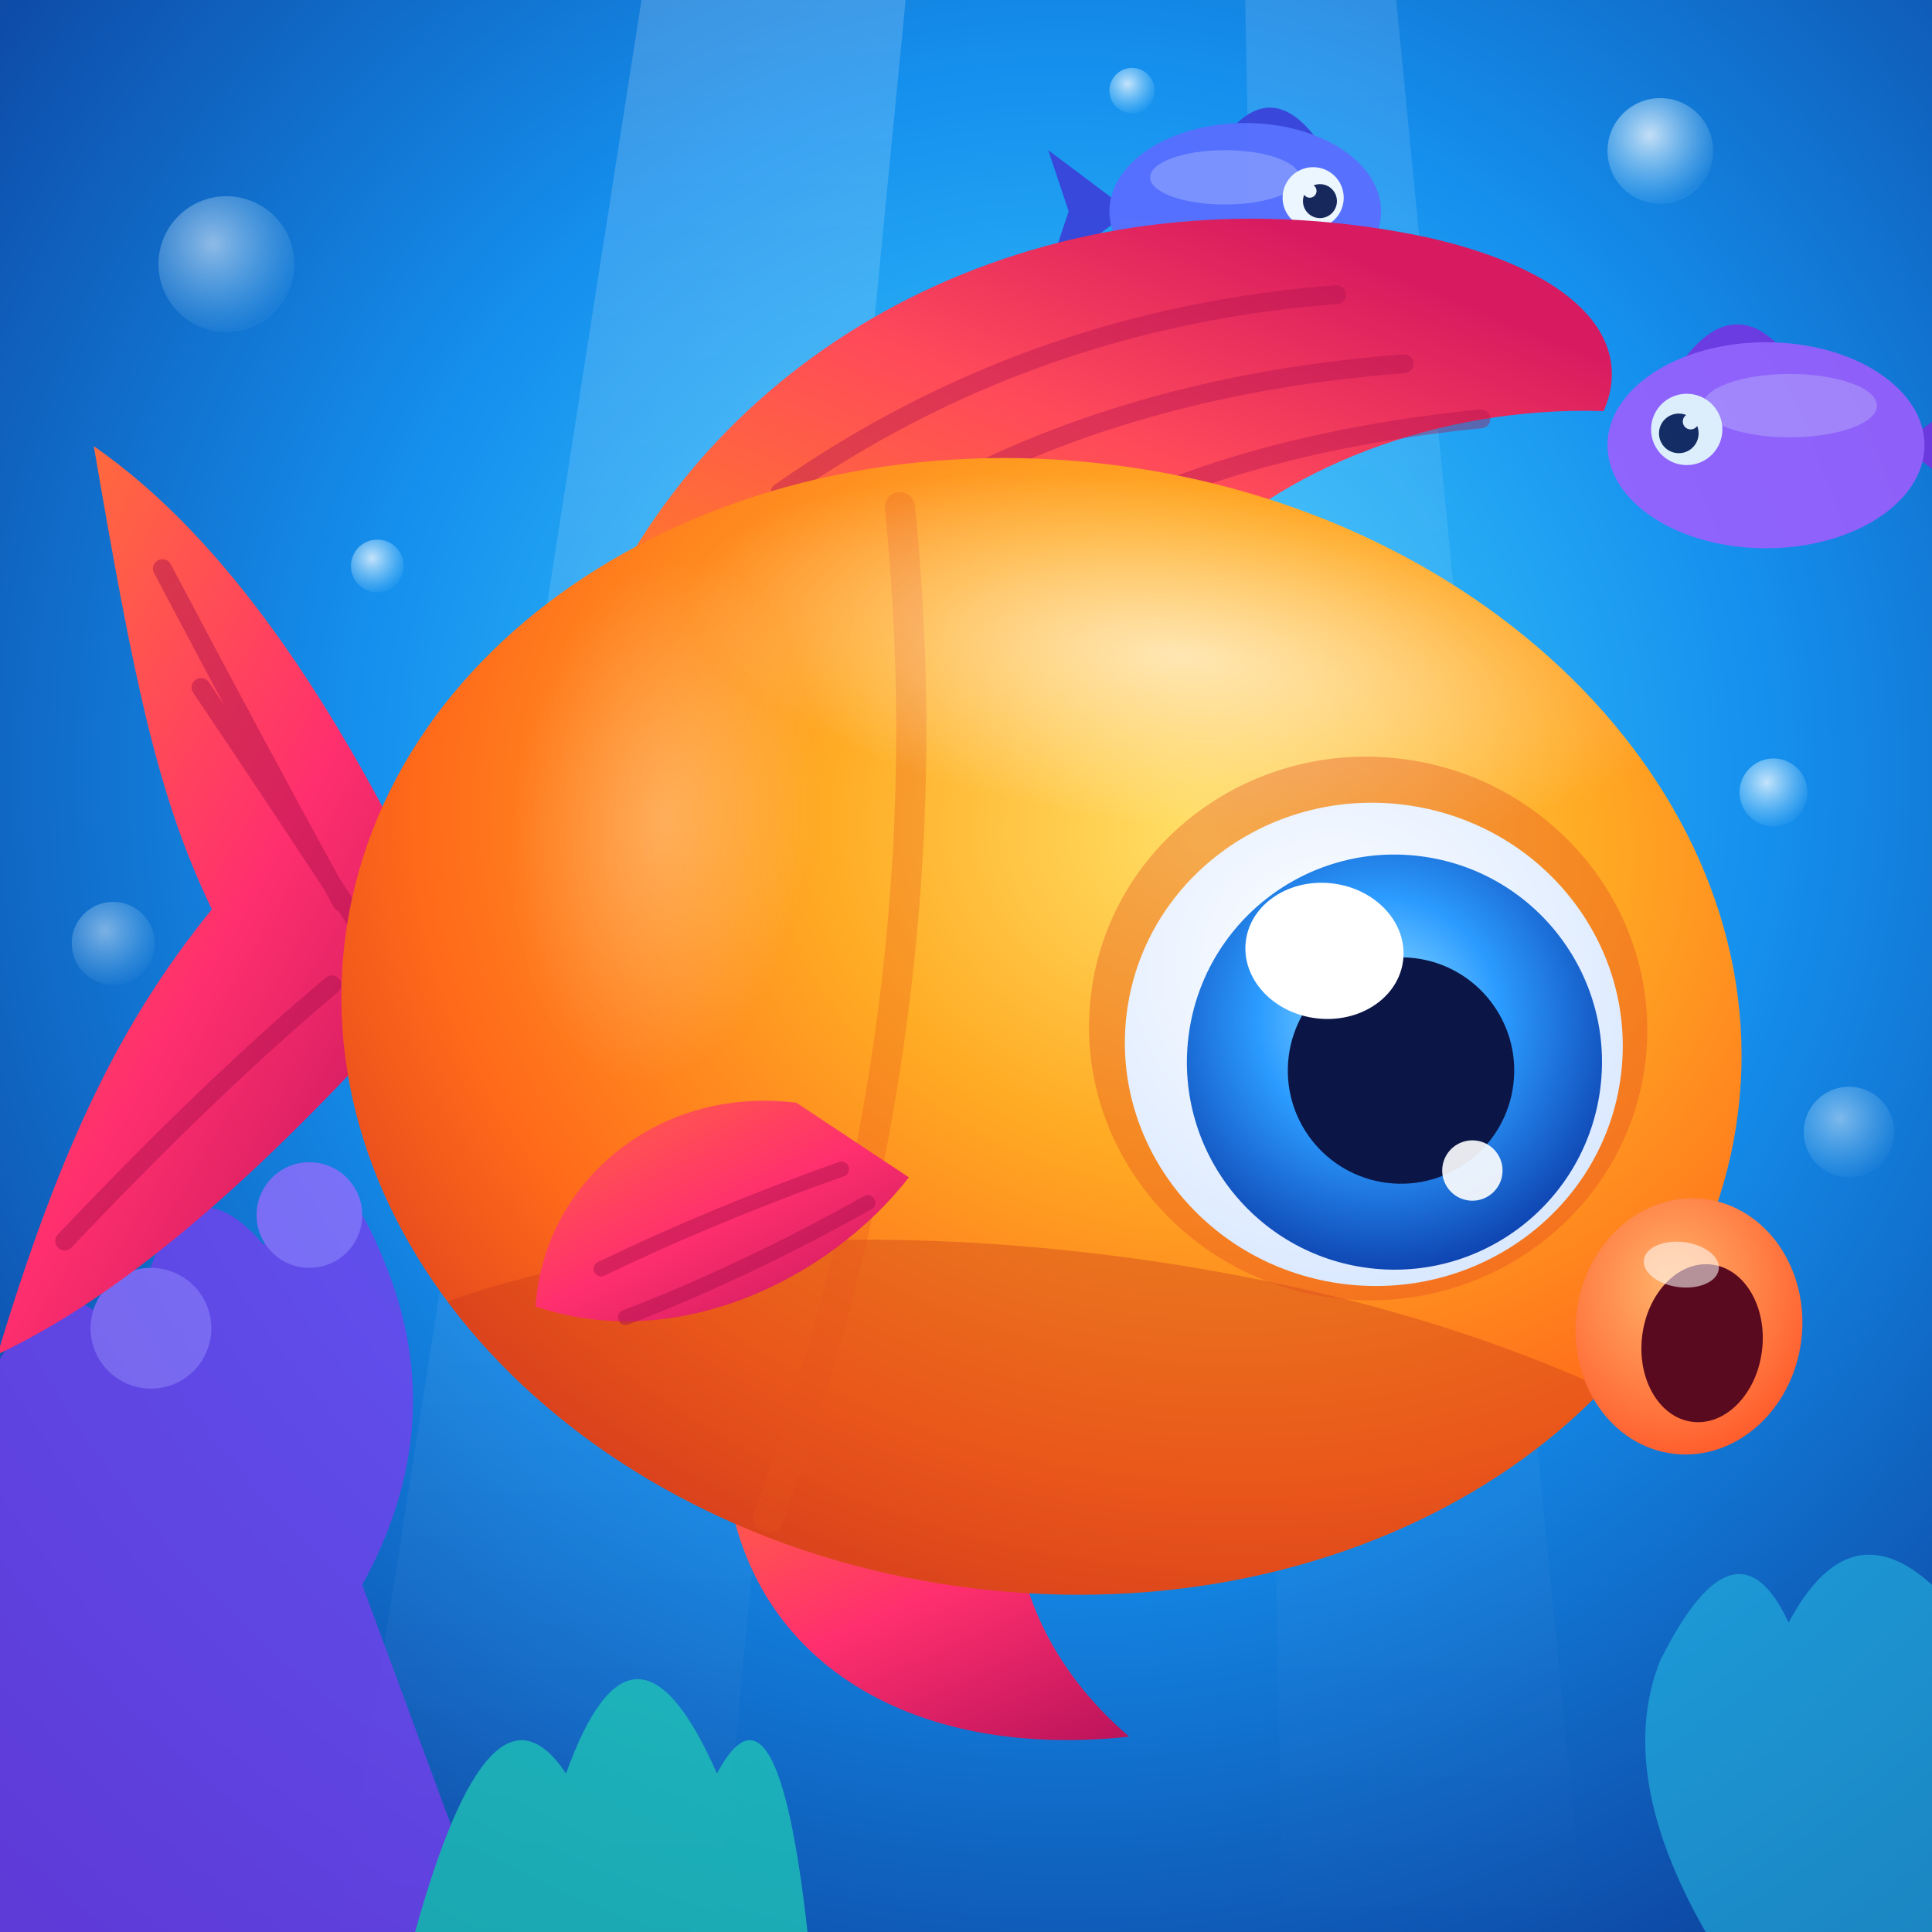
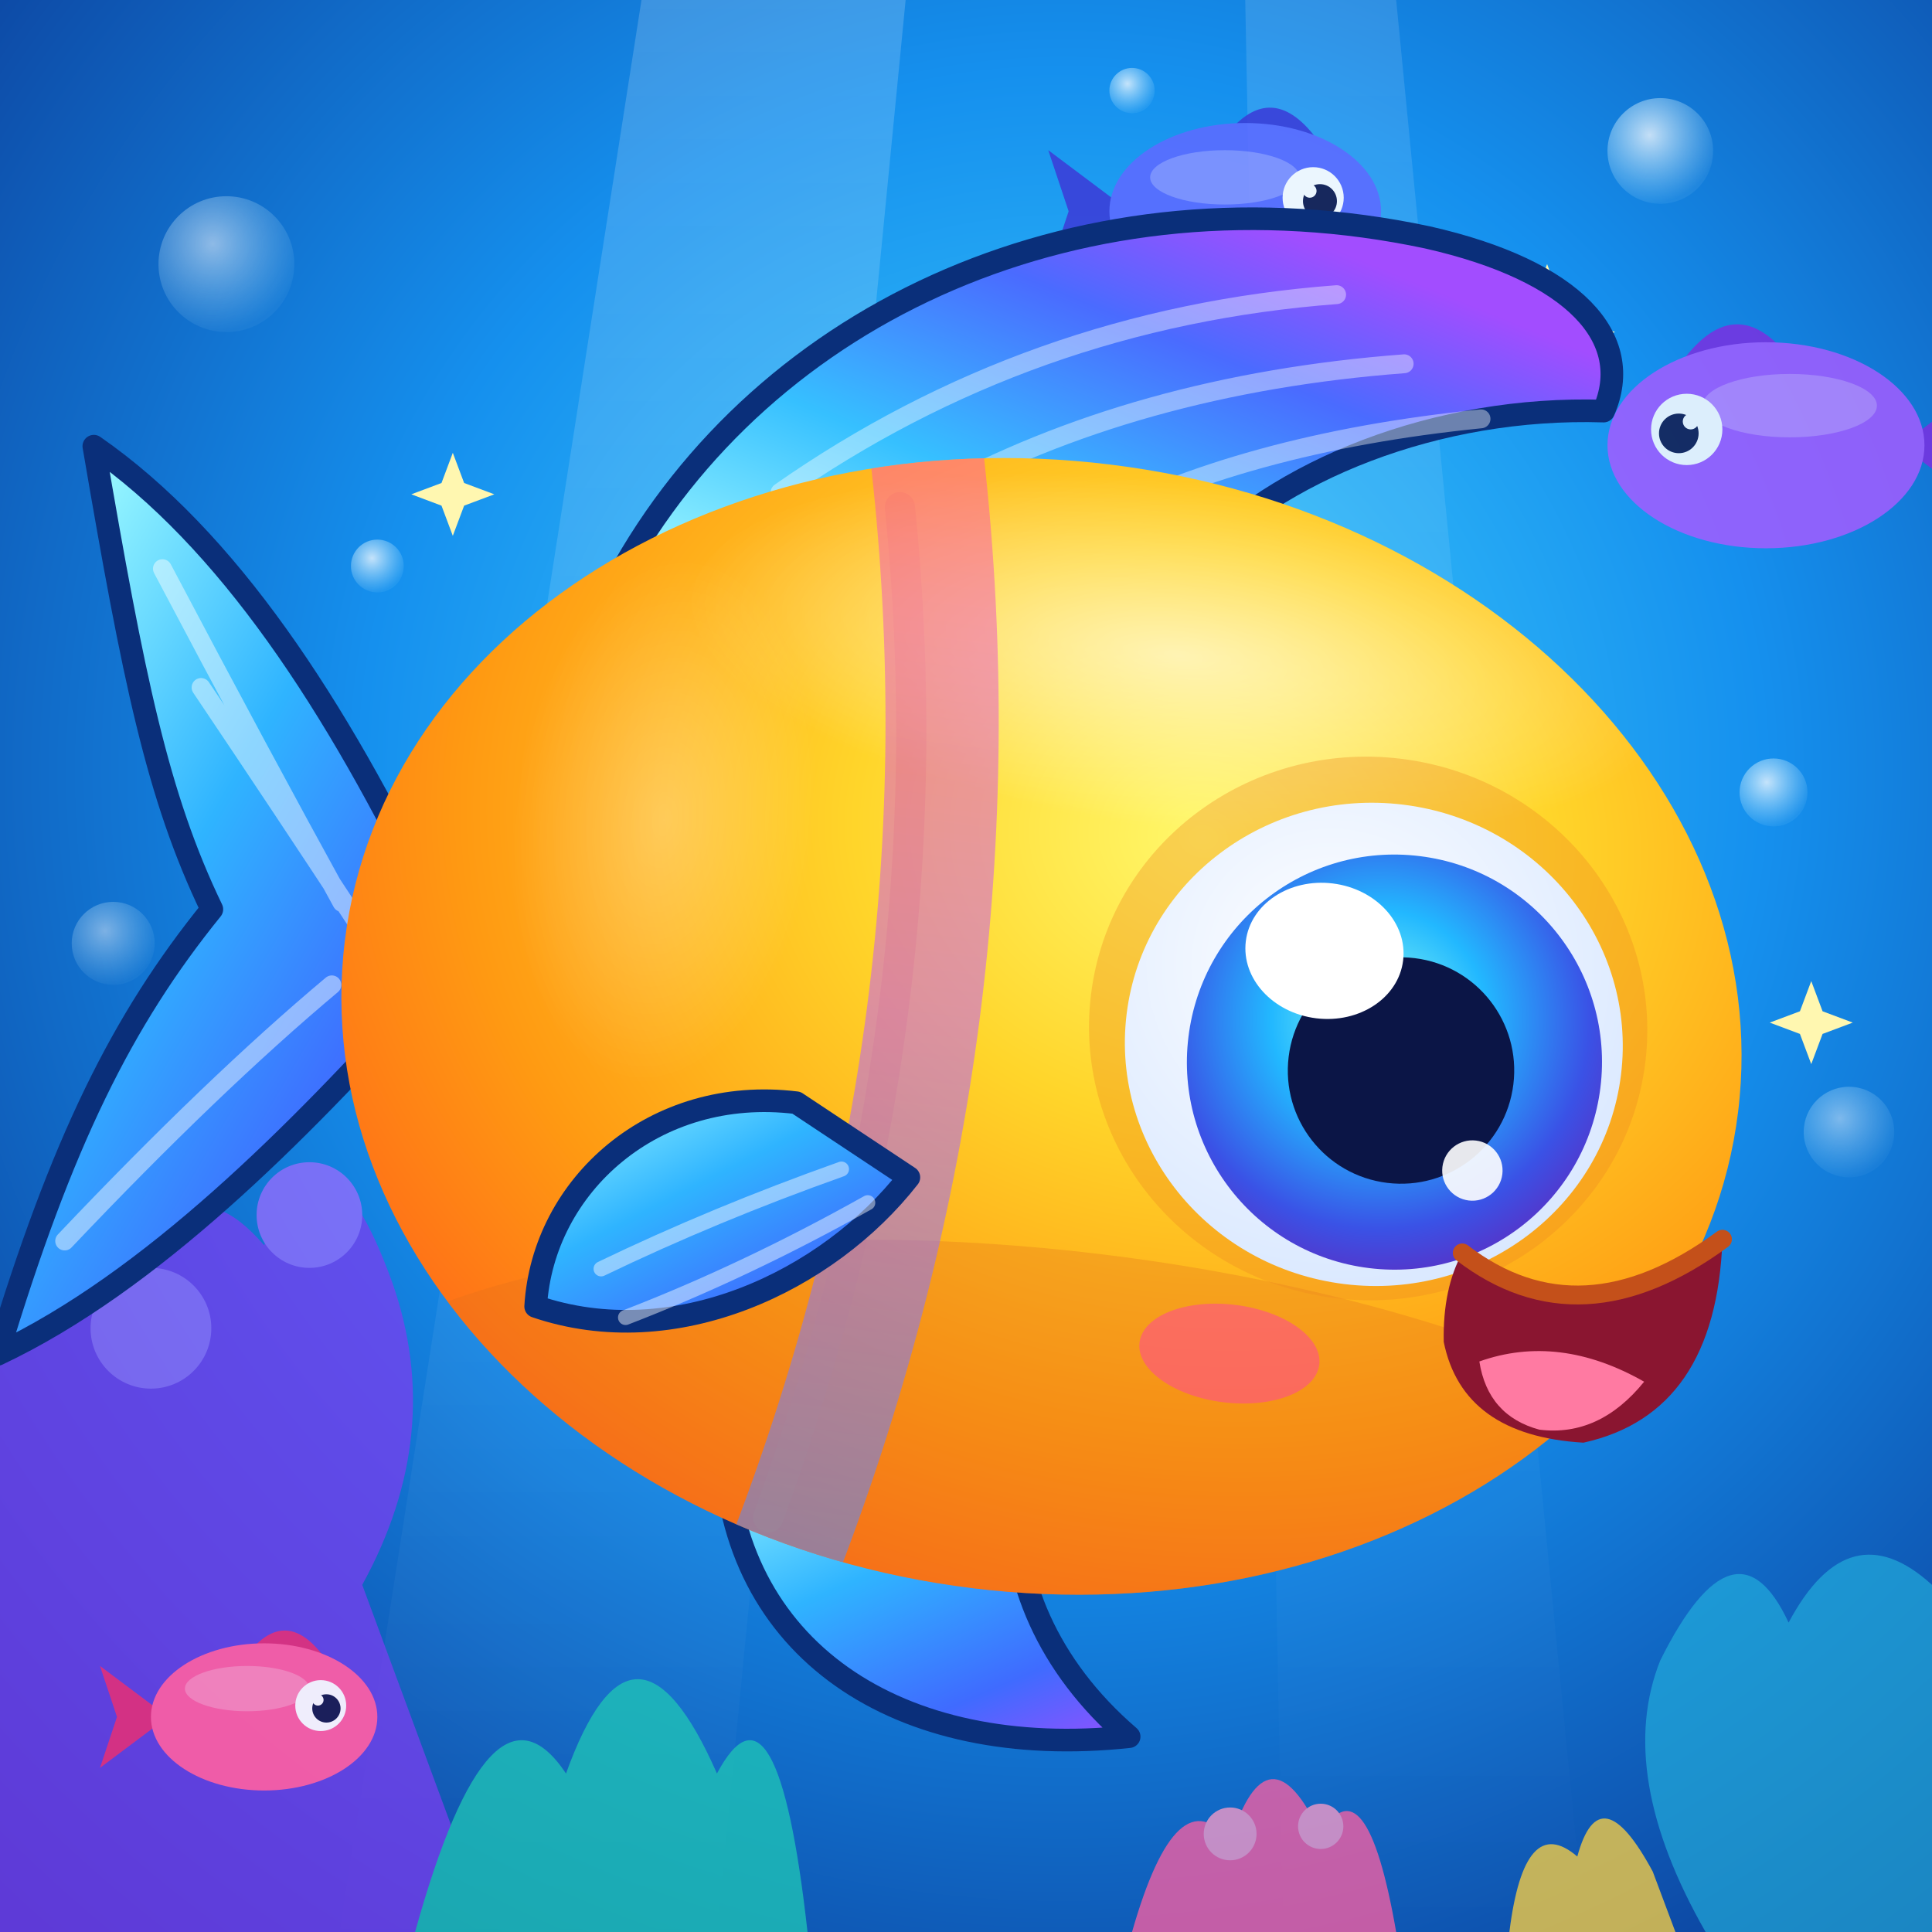
<svg xmlns="http://www.w3.org/2000/svg" viewBox="0 0 512 512" width="512" height="512">
  <defs>
    <radialGradient id="sea" cx="0.55" cy="0.4" r="0.8">
      <stop offset="0" stop-color="#43d6ff" />
      <stop offset="0.45" stop-color="#1590ee" />
      <stop offset="1" stop-color="#0a2f8a" />
    </radialGradient>
    <linearGradient id="ray" x1="0" y1="0" x2="0" y2="1">
      <stop offset="0" stop-color="#ffffff" stop-opacity="0.35" />
      <stop offset="1" stop-color="#ffffff" stop-opacity="0" />
    </linearGradient>
    <radialGradient id="bokeh" cx="0.4" cy="0.35" r="0.65">
      <stop offset="0" stop-color="#ffffff" stop-opacity="0.75" />
      <stop offset="1" stop-color="#bfefff" stop-opacity="0.08" />
    </radialGradient>
  </defs>
  <rect width="512" height="512" fill="url(#sea)" />
  <path d="M170 0 L240 0 L190 512 L90 512 Z" fill="url(#ray)" opacity="0.5" />
  <path d="M330 0 L370 0 L420 512 L340 512 Z" fill="url(#ray)" opacity="0.35" />
  <g opacity="0.75">
    <path d="M0 512 L0 360 Q20 330 34 360 Q44 300 70 330 Q86 290 104 340 Q118 380 96 420 L130 512 Z" fill="#7a3df0" />
    <circle cx="40" cy="352" r="16" fill="#9b6bff" />
    <circle cx="82" cy="322" r="14" fill="#9b6bff" />
    <path d="M110 512 Q130 440 150 470 Q168 420 190 470 Q206 440 214 512 Z" fill="#1fc7b6" />
    <path d="M512 512 L512 420 Q490 400 474 430 Q460 400 440 440 Q428 470 452 512 Z" fill="#25b8e0" opacity="0.8" />
+     <path d="M300 512 Q312 470 326 488 Q336 456 350 486 Q362 466 370 512 Z" fill="#ff5fa2" />
+     <circle cx="326" cy="486" r="7" fill="#ff9cc8" />
+     <circle cx="350" cy="484" r="6" fill="#ff9cc8" />
+     <path d="M400 512 Q404 480 418 492 Q424 470 438 496 L444 512 Z" fill="#ffd23f" />
  </g>
  <g transform="translate(330 56) scale(0.9 0.9)" opacity="0.9">
    <path d="M-34 0 L-58 -18 L-52 0 L-58 18 Z" fill="#3a3fd8" />
    <path d="M-6 -22 Q8 -40 22 -20 Z" fill="#3a3fd8" />
    <ellipse cx="0" cy="0" rx="40" ry="26" fill="#5b6cff" />
    <ellipse cx="-6" cy="-10" rx="22" ry="8" fill="#ffffff" opacity="0.25" />
    <circle cx="20" cy="-4" r="9" fill="#ffffff" />
    <circle cx="22" cy="-3" r="5" fill="#141b4d" />
    <circle cx="19" cy="-6" r="2" fill="#ffffff" />
  </g>
  <g transform="translate(468 118) scale(-1.05 1.05)" opacity="0.85">
    <path d="M-34 0 L-58 -18 L-52 0 L-58 18 Z" fill="#7a2fe0" />
    <path d="M-6 -22 Q8 -40 22 -20 Z" fill="#7a2fe0" />
    <ellipse cx="0" cy="0" rx="40" ry="26" fill="#a35cff" />
    <ellipse cx="-6" cy="-10" rx="22" ry="8" fill="#ffffff" opacity="0.25" />
    <circle cx="20" cy="-4" r="9" fill="#ffffff" />
    <circle cx="22" cy="-3" r="5" fill="#141b4d" />
    <circle cx="19" cy="-6" r="2" fill="#ffffff" />
  </g>
+   <g transform="translate(70 455) scale(0.75 0.75)" opacity="0.9">
+     <path d="M-34 0 L-58 -18 L-52 0 L-58 18 Z" fill="#e0307a" />
+     <path d="M-6 -22 Q8 -40 22 -20 Z" fill="#e0307a" />
+     <ellipse cx="0" cy="0" rx="40" ry="26" fill="#ff5fa2" />
+     <ellipse cx="-6" cy="-10" rx="22" ry="8" fill="#ffffff" opacity="0.25" />
+     <circle cx="20" cy="-4" r="9" fill="#ffffff" />
+     <circle cx="22" cy="-3" r="5" fill="#141b4d" />
+     <circle cx="19" cy="-6" r="2" fill="#ffffff" />
+   </g>
+   <g fill="#fff7b0">
+     <path d="M410 70 l5 13 l13 5 l-13 5 l-5 13 l-5 -13 l-13 -5 l13 -5 Z" />
+     <path d="M120 120 l3 8 l8 3 l-8 3 l-3 8 l-3 -8 l-8 -3 l8 -3 Z" />
+     <path d="M480 260 l3 8 l8 3 l-8 3 l-3 8 l-3 -8 l-8 -3 l8 -3 Z" />
+   </g>
  <g>
    <circle cx="440" cy="40" r="14" fill="url(#bokeh)" />
    <circle cx="470" cy="210" r="9" fill="url(#bokeh)" />
    <circle cx="60" cy="70" r="18" fill="url(#bokeh)" opacity="0.7" />
    <circle cx="100" cy="150" r="7" fill="url(#bokeh)" />
    <circle cx="30" cy="250" r="11" fill="url(#bokeh)" opacity="0.6" />
    <circle cx="300" cy="24" r="6" fill="url(#bokeh)" />
    <circle cx="490" cy="300" r="12" fill="url(#bokeh)" opacity="0.6" />
  </g>
  <defs>
    <radialGradient id="body" cx="0.6" cy="0.32" r="0.78">
-       <stop offset="0" stop-color="#ffe066" />
-       <stop offset="0.35" stop-color="#ffab24" />
-       <stop offset="0.72" stop-color="#ff6a1a" />
-       <stop offset="1" stop-color="#d93a1f" />
+       <stop offset="0" stop-color="#fff86b" />
+       <stop offset="0.32" stop-color="#ffd52a" />
+       <stop offset="0.68" stop-color="#ff9a12" />
+       <stop offset="1" stop-color="#ff5e1a" />
    </radialGradient>
    <linearGradient id="fin" x1="0" y1="0" x2="1" y2="1">
-       <stop offset="0" stop-color="#ff6a3d" />
-       <stop offset="0.5" stop-color="#ff2f6e" />
-       <stop offset="1" stop-color="#b8125a" />
+       <stop offset="0" stop-color="#9ffcff" />
+       <stop offset="0.4" stop-color="#2fb4ff" />
+       <stop offset="0.75" stop-color="#3f6bff" />
+       <stop offset="1" stop-color="#9b4dff" />
    </linearGradient>
    <linearGradient id="dorsal" x1="0" y1="1" x2="0.6" y2="0">
-       <stop offset="0" stop-color="#ff7a2a" />
-       <stop offset="0.55" stop-color="#ff4a5a" />
-       <stop offset="1" stop-color="#d81b60" />
+       <stop offset="0" stop-color="#a8fdff" />
+       <stop offset="0.4" stop-color="#36c0ff" />
+       <stop offset="0.75" stop-color="#4a6bff" />
+       <stop offset="1" stop-color="#a24dff" />
    </linearGradient>
    <radialGradient id="iris" cx="0.45" cy="0.4" r="0.65">
-       <stop offset="0" stop-color="#9fe6ff" />
-       <stop offset="0.45" stop-color="#2b9bff" />
-       <stop offset="1" stop-color="#0b3aa8" />
+       <stop offset="0" stop-color="#8ffff0" />
+       <stop offset="0.4" stop-color="#22b8ff" />
+       <stop offset="0.78" stop-color="#3a52e6" />
+       <stop offset="1" stop-color="#5a2fc4" />
    </radialGradient>
    <radialGradient id="sclera" cx="0.4" cy="0.35" r="0.75">
      <stop offset="0" stop-color="#ffffff" />
      <stop offset="1" stop-color="#d6e6ff" />
    </radialGradient>
    <radialGradient id="gloss" cx="0.5" cy="0.5" r="0.5">
      <stop offset="0" stop-color="#ffffff" stop-opacity="0.75" />
      <stop offset="1" stop-color="#ffffff" stop-opacity="0" />
    </radialGradient>
    <radialGradient id="lips" cx="0.4" cy="0.35" r="0.7">
      <stop offset="0" stop-color="#ffb36b" />
      <stop offset="1" stop-color="#ff5a2a" />
    </radialGradient>
+     <linearGradient id="band" x1="0" y1="0" x2="0" y2="1">
+       <stop offset="0" stop-color="#ff5fa2" />
+       <stop offset="0.5" stop-color="#c05cff" />
+       <stop offset="1" stop-color="#4f8bff" />
+     </linearGradient>
    <clipPath id="bodyClip">
      <ellipse cx="276" cy="272" rx="186" ry="150" />
    </clipPath>
  </defs>
  <g transform="translate(256 262) scale(1) translate(-256 -262) rotate(7 276 272)">
-     <path d="M112 260 C80 210 46 170 8 150 C26 210 36 240 54 268 C34 300 22 334 12 392 C50 368 84 324 112 284 Z" fill="url(#fin)" />
-     <path d="M30 180 Q62 226 88 262 M26 360 Q60 314 88 284 M44 210 Q70 240 92 266" fill="none" stroke="#a80f4c" stroke-width="5" stroke-linecap="round" opacity="0.45" />
-     <path d="M150 168 C180 92 260 44 352 52 C392 56 410 72 404 92 C360 96 320 118 300 146 Z" fill="url(#dorsal)" />
-     <path d="M190 140 Q250 86 330 70 M230 136 Q280 100 350 86 M270 140 Q310 112 372 98" fill="none" stroke="#b0124f" stroke-width="5" stroke-linecap="round" opacity="0.4" />
-     <path d="M206 392 C214 446 262 470 322 456 C298 440 286 418 284 396 Z" fill="url(#fin)" />
+     <path d="M112 260 C80 210 46 170 8 150 C26 210 36 240 54 268 C34 300 22 334 12 392 C50 368 84 324 112 284 Z" fill="url(#fin)" stroke="#0a2f7a" stroke-width="6" stroke-linejoin="round" />
+     <path d="M30 180 Q62 226 88 262 M26 360 Q60 314 88 284 M44 210 Q70 240 92 266" fill="none" stroke="#ffffff" stroke-width="5" stroke-linecap="round" opacity="0.45" />
+     <path d="M150 168 C180 92 260 44 352 52 C392 56 410 72 404 92 C360 96 320 118 300 146 Z" fill="url(#dorsal)" stroke="#0a2f7a" stroke-width="6" stroke-linejoin="round" />
+     <path d="M190 140 Q250 86 330 70 M230 136 Q280 100 350 86 M270 140 Q310 112 372 98" fill="none" stroke="#ffffff" stroke-width="5" stroke-linecap="round" opacity="0.4" />
+     <path d="M206 392 C214 446 262 470 322 456 C298 440 286 418 284 396 Z" fill="url(#fin)" stroke="#0a2f7a" stroke-width="6" stroke-linejoin="round" />
    <ellipse cx="276" cy="272" rx="186" ry="150" fill="url(#body)" />
    <g clip-path="url(#bodyClip)">
-       <ellipse cx="300" cy="420" rx="220" ry="90" fill="#c2331a" opacity="0.35" />
-       <path d="M222 140 Q252 272 220 410" fill="none" stroke="#e5531b" stroke-width="8" stroke-linecap="round" opacity="0.28" />
+       <ellipse cx="300" cy="420" rx="220" ry="90" fill="#e0701a" opacity="0.3" />
+       <path d="M222 140 Q252 272 220 410" fill="none" stroke="#f08a1f" stroke-width="8" stroke-linecap="round" opacity="0.3" />
      <ellipse cx="300" cy="170" rx="130" ry="46" fill="url(#gloss)" opacity="0.8" />
      <ellipse cx="170" cy="230" rx="40" ry="70" fill="url(#gloss)" opacity="0.35" />
+       <path d="M228 128 Q262 272 226 418" fill="none" stroke="url(#band)" stroke-width="30" stroke-linecap="round" opacity="0.55" />
    </g>
-     <path d="M214 300 C176 300 150 330 152 362 C190 370 228 346 246 316 Z" fill="url(#fin)" />
-     <path d="M168 350 Q196 332 228 316 M176 362 Q206 346 236 324" fill="none" stroke="#a80f4c" stroke-width="4" stroke-linecap="round" opacity="0.45" />
-     <ellipse cx="362" cy="262" rx="74" ry="72" fill="#e2471f" opacity="0.35" />
+     <path d="M214 300 C176 300 150 330 152 362 C190 370 228 346 246 316 Z" fill="url(#fin)" stroke="#0a2f7a" stroke-width="6" stroke-linejoin="round" />
+     <path d="M168 350 Q196 332 228 316 M176 362 Q206 346 236 324" fill="none" stroke="#ffffff" stroke-width="4" stroke-linecap="round" opacity="0.45" />
+     <ellipse cx="362" cy="262" rx="74" ry="72" fill="#ef8a1f" opacity="0.35" />
    <ellipse cx="364" cy="266" rx="66" ry="64" fill="url(#sclera)" />
    <circle cx="370" cy="270" r="55" fill="url(#iris)" />
    <circle cx="372" cy="272" r="30" fill="#0b1546" />
    <ellipse cx="348" cy="243" rx="21" ry="18" fill="#ffffff" />
    <circle cx="394" cy="296" r="8" fill="#ffffff" opacity="0.9" />
-     <ellipse cx="456" cy="330" rx="30" ry="34" fill="url(#lips)" />
-     <ellipse cx="460" cy="334" rx="16" ry="21" fill="#5a0a1e" />
-     <ellipse cx="452" cy="314" rx="10" ry="6" fill="#ffffff" opacity="0.55" />
+     <ellipse cx="336" cy="352" rx="24" ry="13" fill="#ff4f8a" opacity="0.6" />
+     <path d="M394 318 Q428 338 462 306 Q466 352 432 364 Q400 366 392 342 Q390 328 394 318 Z" fill="#8a1530" />
+     <path d="M402 346 Q422 336 446 346 Q436 362 420 362 Q406 360 402 346 Z" fill="#ff7aa2" />
+     <path d="M394 318 Q428 338 462 306" fill="none" stroke="#c4501a" stroke-width="5" stroke-linecap="round" />
  </g>
</svg>
